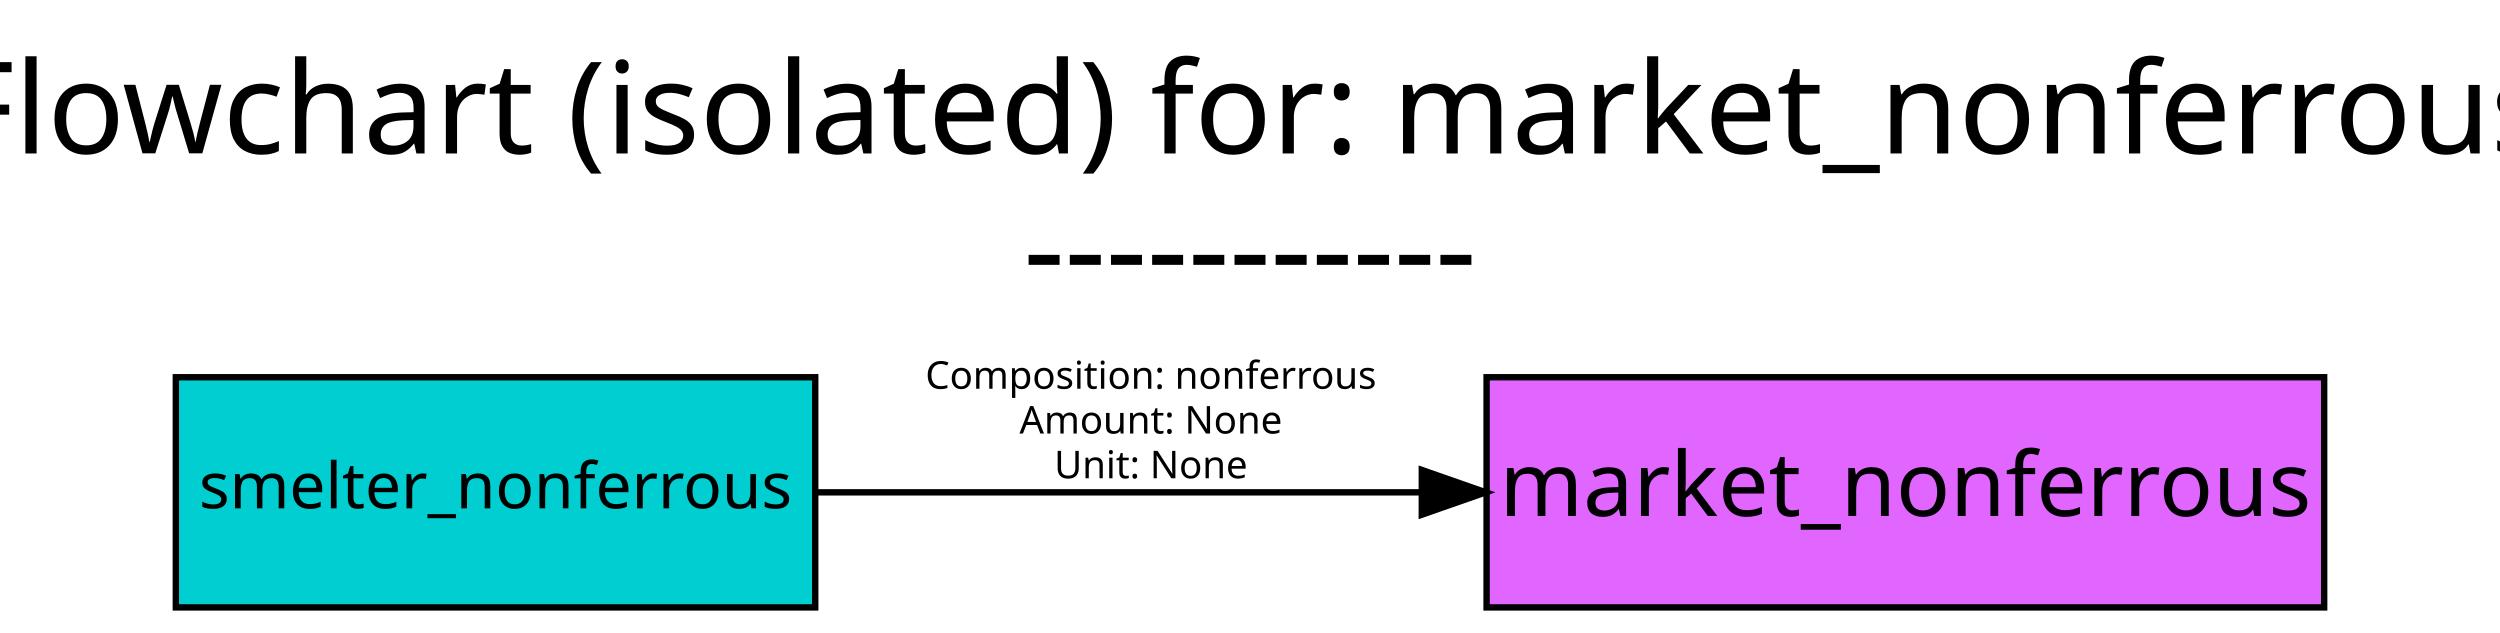
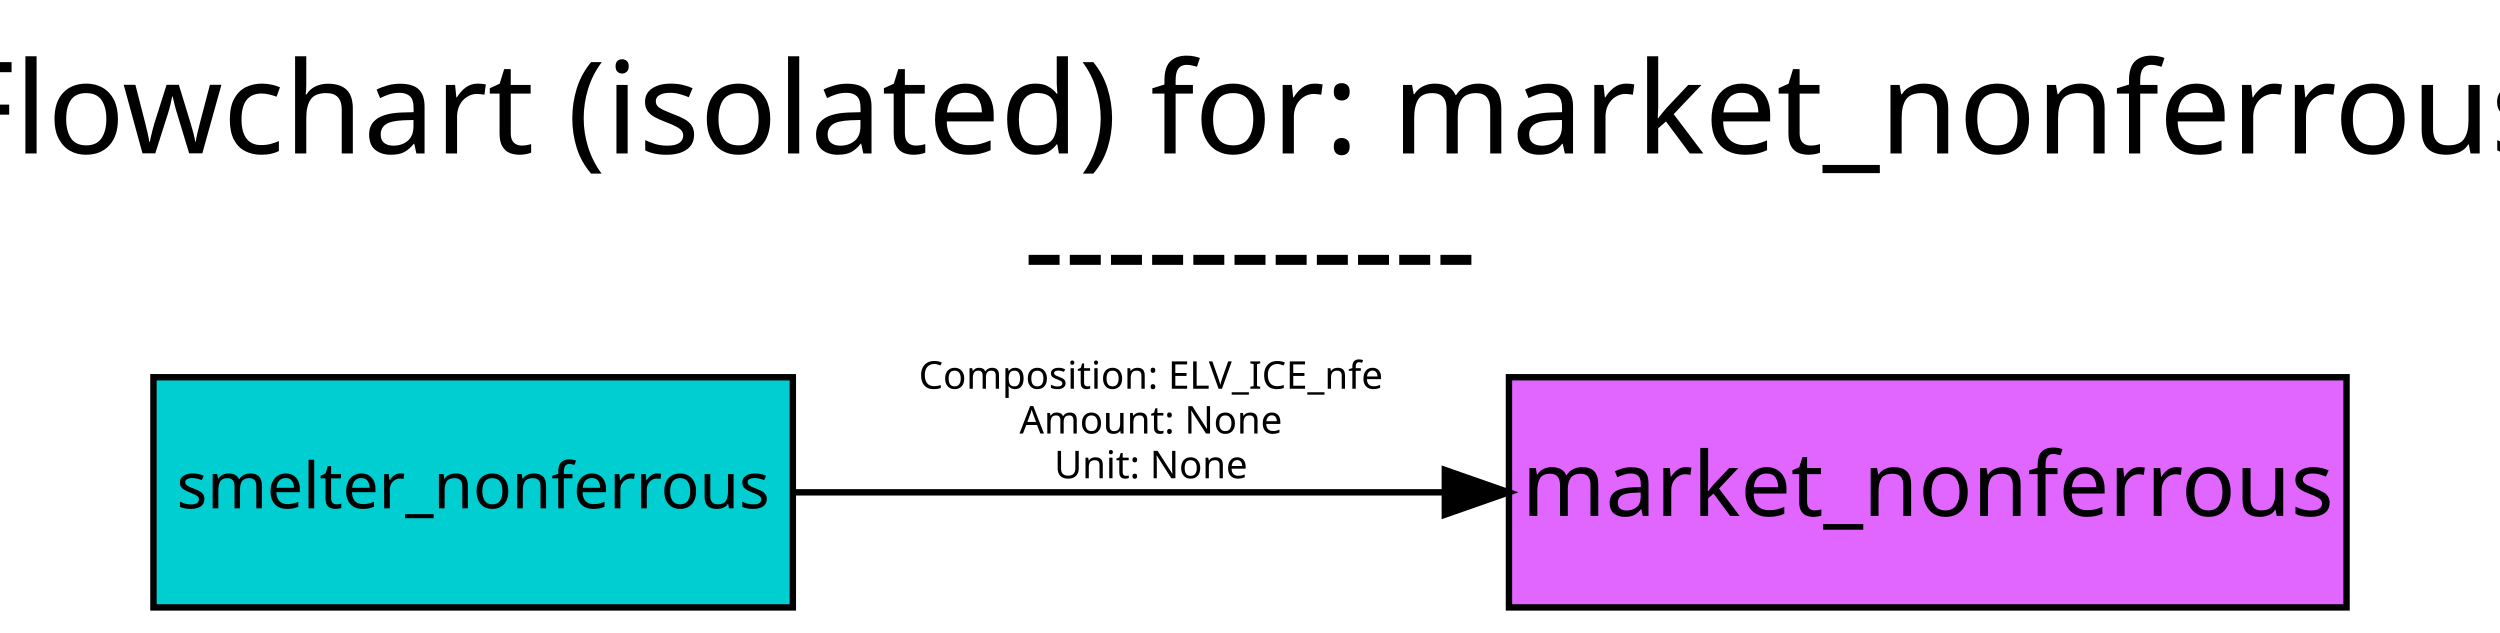
<svg xmlns="http://www.w3.org/2000/svg" width="391pt" height="99pt" viewBox="0.00 0.00 391.00 99.00">
  <g id="graph0" class="graph" transform="scale(1 1) rotate(0) translate(4 95)">
    <polygon fill="white" stroke="transparent" points="-4,4 -4,-95 387,-95 387,4 -4,4" />
    <text text-anchor="middle" x="191.5" y="-71" font-family="Cabin" font-size="20.00">Flowchart (isolated) for: market_nonferrous</text>
    <text text-anchor="middle" x="191.5" y="-49" font-family="Cabin" font-size="20.00">-----------</text>
    <g id="node1" class="node">
-       <polygon fill="#e066ff" stroke="black" points="359.5,-36 228.5,-36 228.5,0 359.5,0 359.5,-36" />
-       <text text-anchor="middle" x="294" y="-14.3" font-family="Cabin" font-size="14.00">market_nonferrous</text>
+       <polygon fill="#e066ff" stroke="black" points="363,-36 232,-36 232,0 363,0 363,-36" />
+       <text text-anchor="middle" x="297.5" y="-14.3" font-family="Cabin" font-size="14.00">market_nonferrous</text>
    </g>
    <g id="node2" class="node">
-       <polygon fill="darkturquoise" stroke="black" points="123.5,-36 23.5,-36 23.5,0 123.5,0 123.5,-36" />
-       <text text-anchor="middle" x="73.5" y="-15.5" font-family="Cabin" font-size="10.00">smelter_nonferrous</text>
+       <polygon fill="darkturquoise" stroke="black" points="120,-36 20,-36 20,0 120,0 120,-36" />
+       <text text-anchor="middle" x="70" y="-15.5" font-family="Cabin" font-size="10.00">smelter_nonferrous</text>
    </g>
    <g id="edge1" class="edge">
-       <path fill="none" stroke="black" d="M123.54,-18C151.47,-18 187.03,-18 218.36,-18" />
-       <polygon fill="black" stroke="black" points="218.37,-21.5 228.37,-18 218.37,-14.5 218.37,-21.5" />
-       <text text-anchor="middle" x="176" y="-34.2" font-family="Cabin" font-size="6.00">Composition: nonferrous</text>
+       <path fill="none" stroke="black" d="M120.21,-18C149.92,-18 188.38,-18 221.78,-18" />
+       <polygon fill="black" stroke="black" points="221.97,-21.5 231.97,-18 221.97,-14.5 221.97,-21.5" />
+       <text text-anchor="middle" x="176" y="-34.2" font-family="Cabin" font-size="6.00">Composition: ELV_ICE_nfe</text>
      <text text-anchor="middle" x="176" y="-27.2" font-family="Cabin" font-size="6.00">Amount: None </text>
      <text text-anchor="middle" x="176" y="-20.2" font-family="Cabin" font-size="6.00">Unit: None</text>
    </g>
  </g>
</svg>
